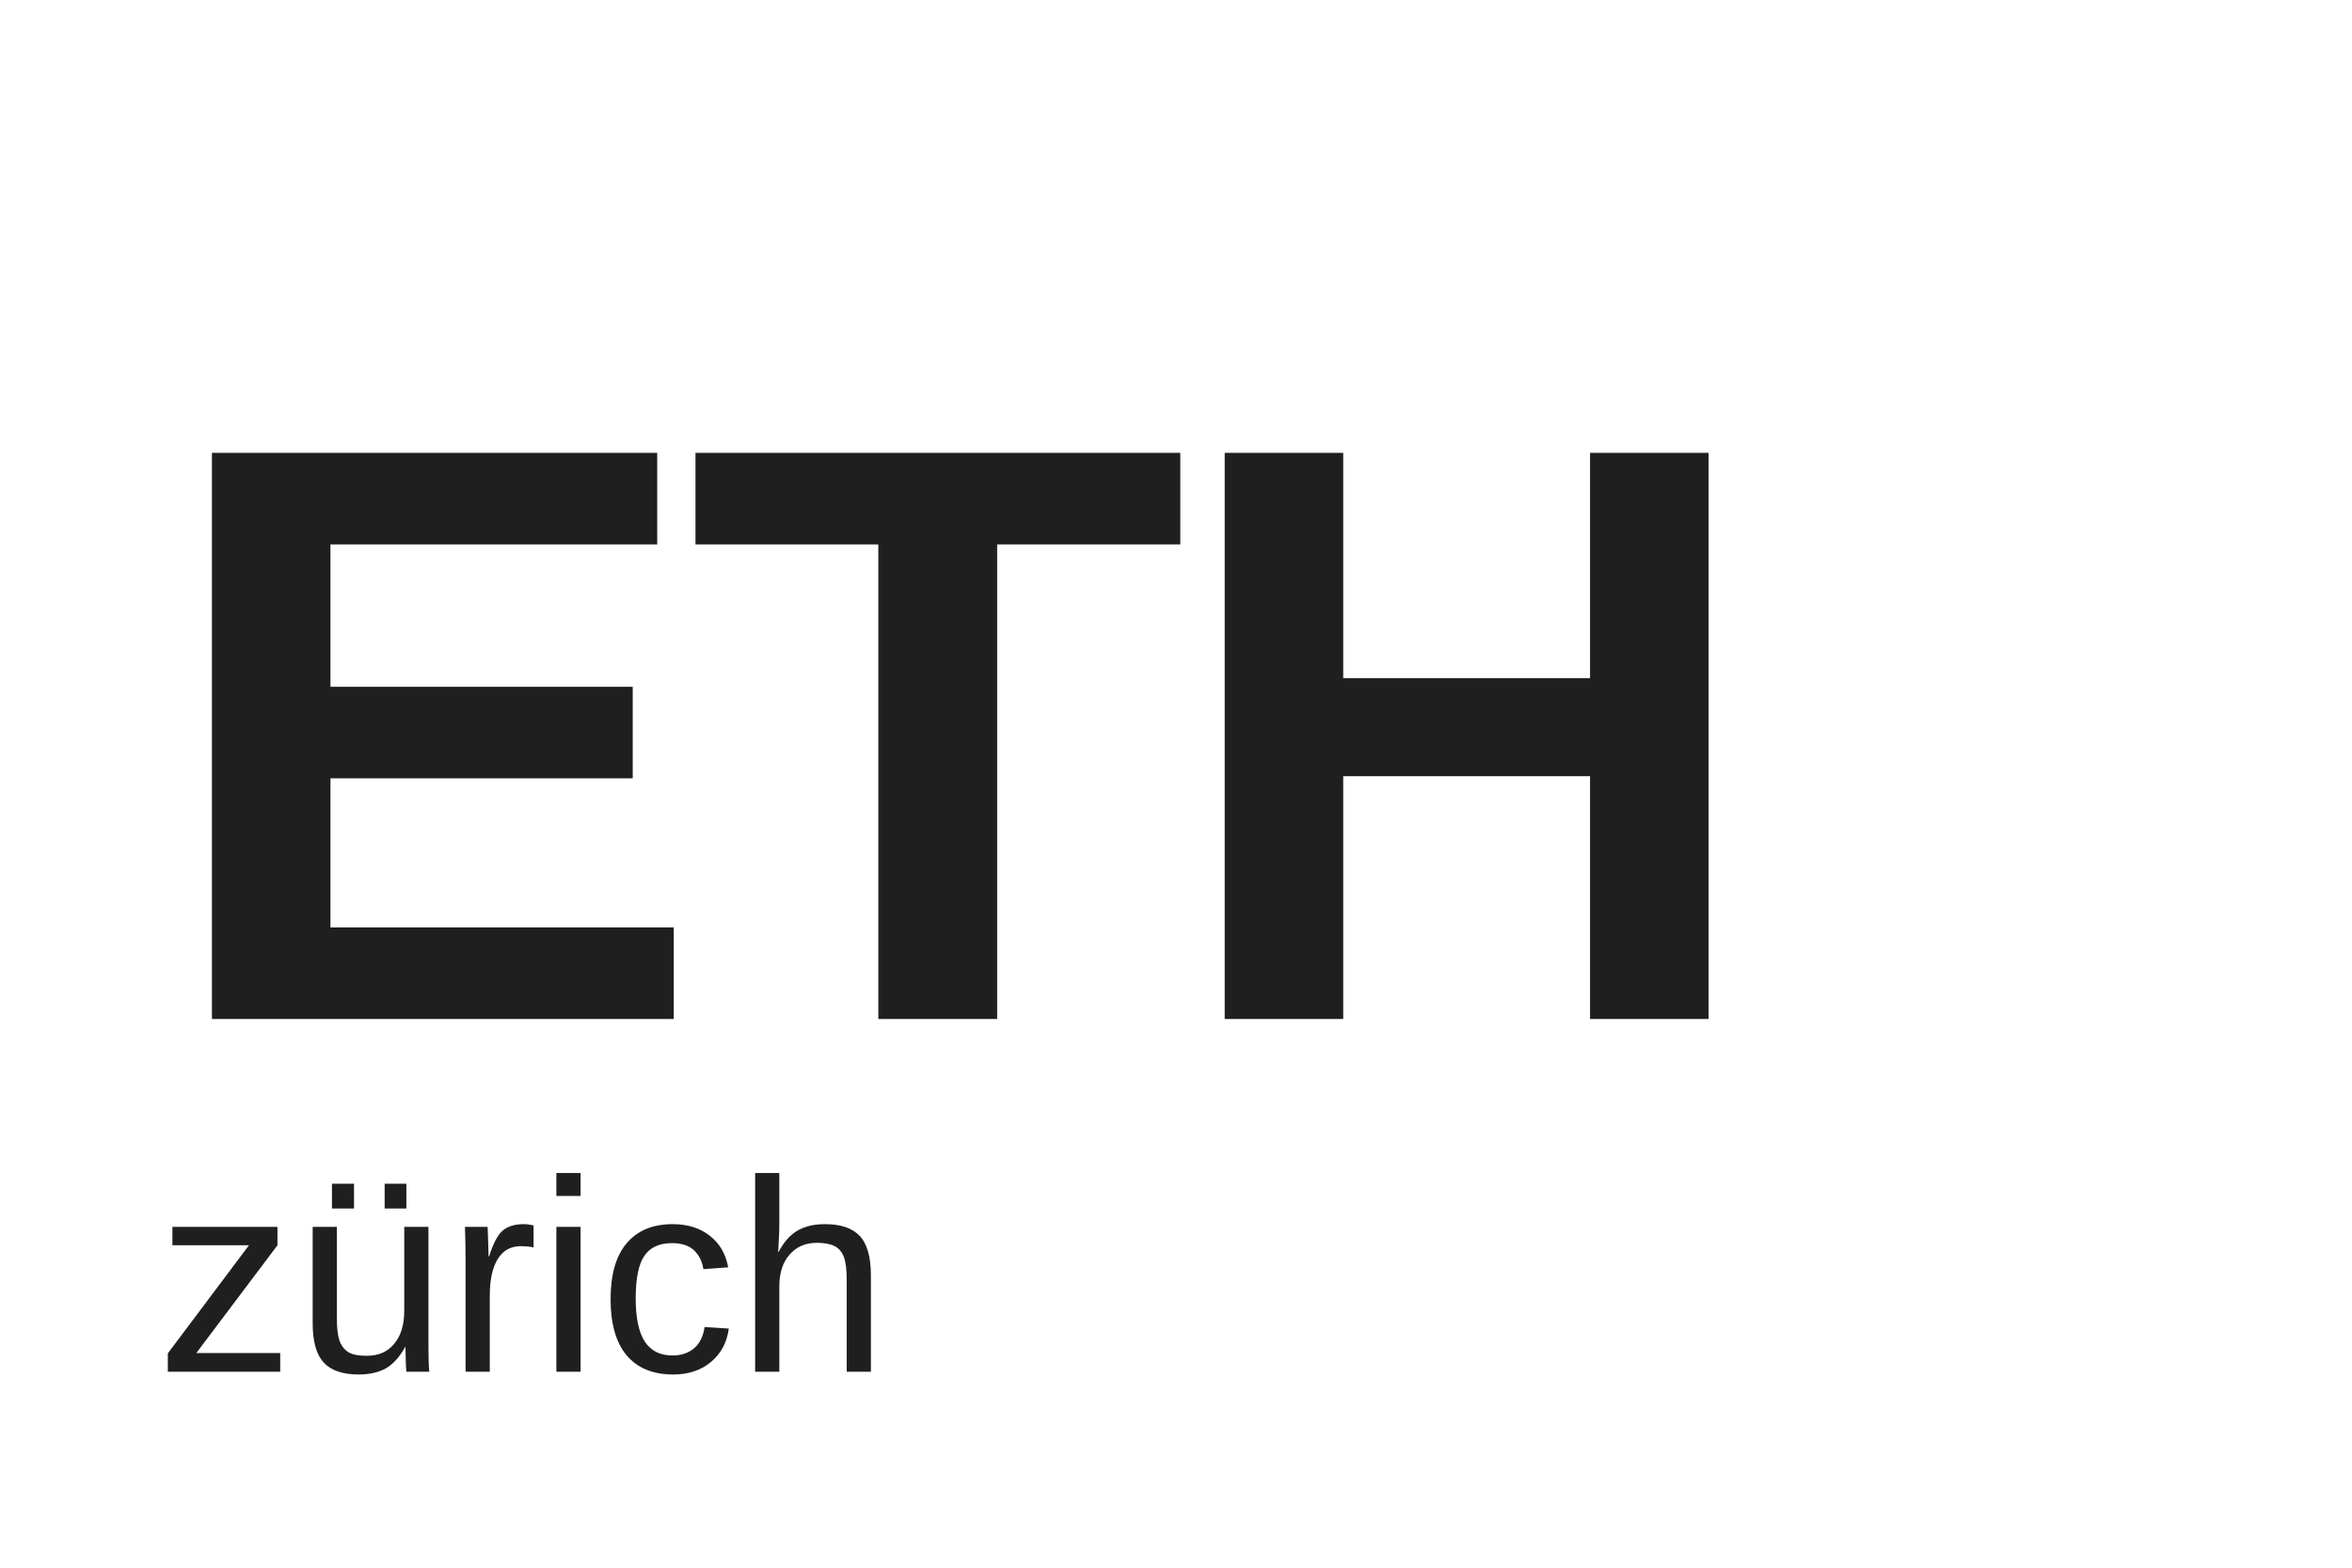
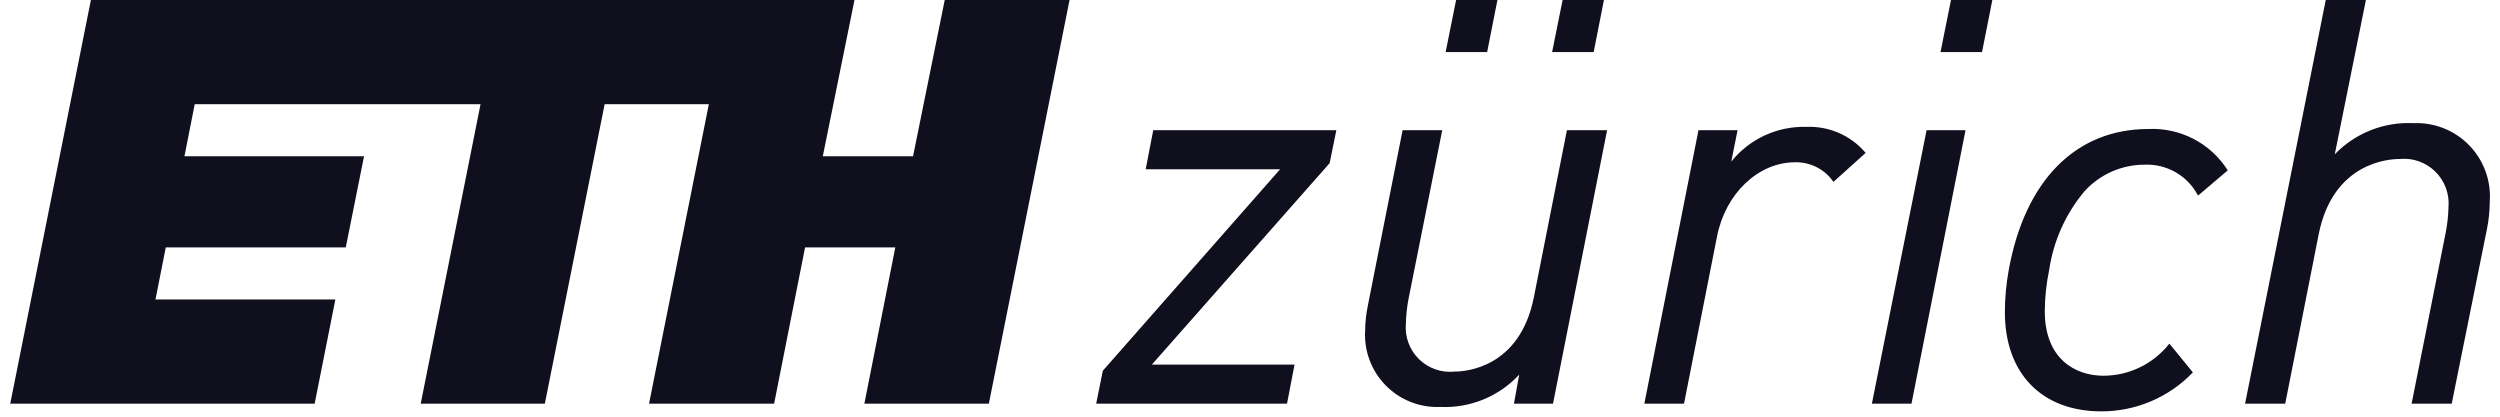
- <svg xmlns="http://www.w3.org/2000/svg" viewBox="0 0 120 80" role="img" aria-label="ETH Zurich">
-   <text x="8" y="52" font-family="Arial, Helvetica, sans-serif" font-size="42" font-weight="700" fill="#1F1F1F" letter-spacing="-1">ETH</text>
-   <text x="8" y="70" font-family="Arial, Helvetica, sans-serif" font-size="14" font-weight="500" fill="#1F1F1F">zürich</text>
+ <svg xmlns="http://www.w3.org/2000/svg" width="192" height="32">
+   <path d="M70.122 12h-6.931l2.434-12h-58.644l-6.194 31h23.379l1.59-8h-13.815l.79-4h13.824l1.403-7h-13.792l.788-4h21.952l-4.595 23h9.533l4.593-23h8.003l-4.593 23h9.606l2.377-12h6.929l-2.375 12h9.56l6.198-31h-9.586zm40.902-8h3.189l.79-4h-3.174zm8.179 0h3.191l.788-4h-3.174zm29.828 0h3.189l.792-4h-3.176zm15.963 5.908c-5.565 0-9.47 3.94-10.72 10.812a18.357 18.357 0 0 0-.3 3.26c0 4.694 2.833 7.612 7.401 7.612a9.713 9.713 0 0 0 7.009-2.962l.028-.03-1.769-2.168-.032-.038-.034.036a6.453 6.453 0 0 1-5.034 2.426c-2.177 0-4.504-1.306-4.504-4.962a16.14 16.14 0 0 1 .336-3.156 12.177 12.177 0 0 1 2.712-6.048 6.229 6.229 0 0 1 4.608-2.042 4.407 4.407 0 0 1 4.089 2.332l.026.042 2.252-1.912.032-.028-.024-.034a6.832 6.832 0 0 0-6.076-3.14zm20.354-.449a7.848 7.848 0 0 0-6.038 2.392l2.392-11.851h-3.084l-6.196 31h3.084l2.572-13.023c1.102-5.488 5.36-5.766 6.2-5.766a3.43 3.43 0 0 1 3.766 3.697 11.505 11.505 0 0 1-.216 1.968l-2.616 13.124h3.08l2.706-13.409a11.086 11.086 0 0 0 .216-2.115 5.629 5.629 0 0 0-5.866-6.017zm-41.577 21.49l-.01.052h3.041l4.15-21h-2.99zm-55.772-18.005l-.009.057h10.322l-13.609 15.465-.006.008-.511 2.527h14.657l.577-3h-10.957l13.649-15.465.006-.01.513-2.525h-14.062zm50.709-3.199a7.129 7.129 0 0 0-5.745 2.662l.472-2.359.008-.047h-3l-4.147 20.948-.008.052h3.045l2.536-12.85c.649-3.295 3.168-5.688 5.994-5.688a3.474 3.474 0 0 1 2.919 1.466l.03.038 2.469-2.224-.024-.03a5.652 5.652 0 0 0-4.549-1.968zm-18.369.256h3.084l-.008.05-4.144 20.95h-3.001l.01-.052.397-2.18a7.768 7.768 0 0 1-6.051 2.484 5.546 5.546 0 0 1-5.78-5.937 9.544 9.544 0 0 1 .217-1.899l.035-.19 2.622-13.226h3.043l-.01.05-2.577 12.898a11.772 11.772 0 0 0-.207 1.94 3.402 3.402 0 0 0 3.753 3.648c.825 0 4.989-.276 6.076-5.693z" style="fill:#00000f;fill-opacity:0.941" />
</svg>
